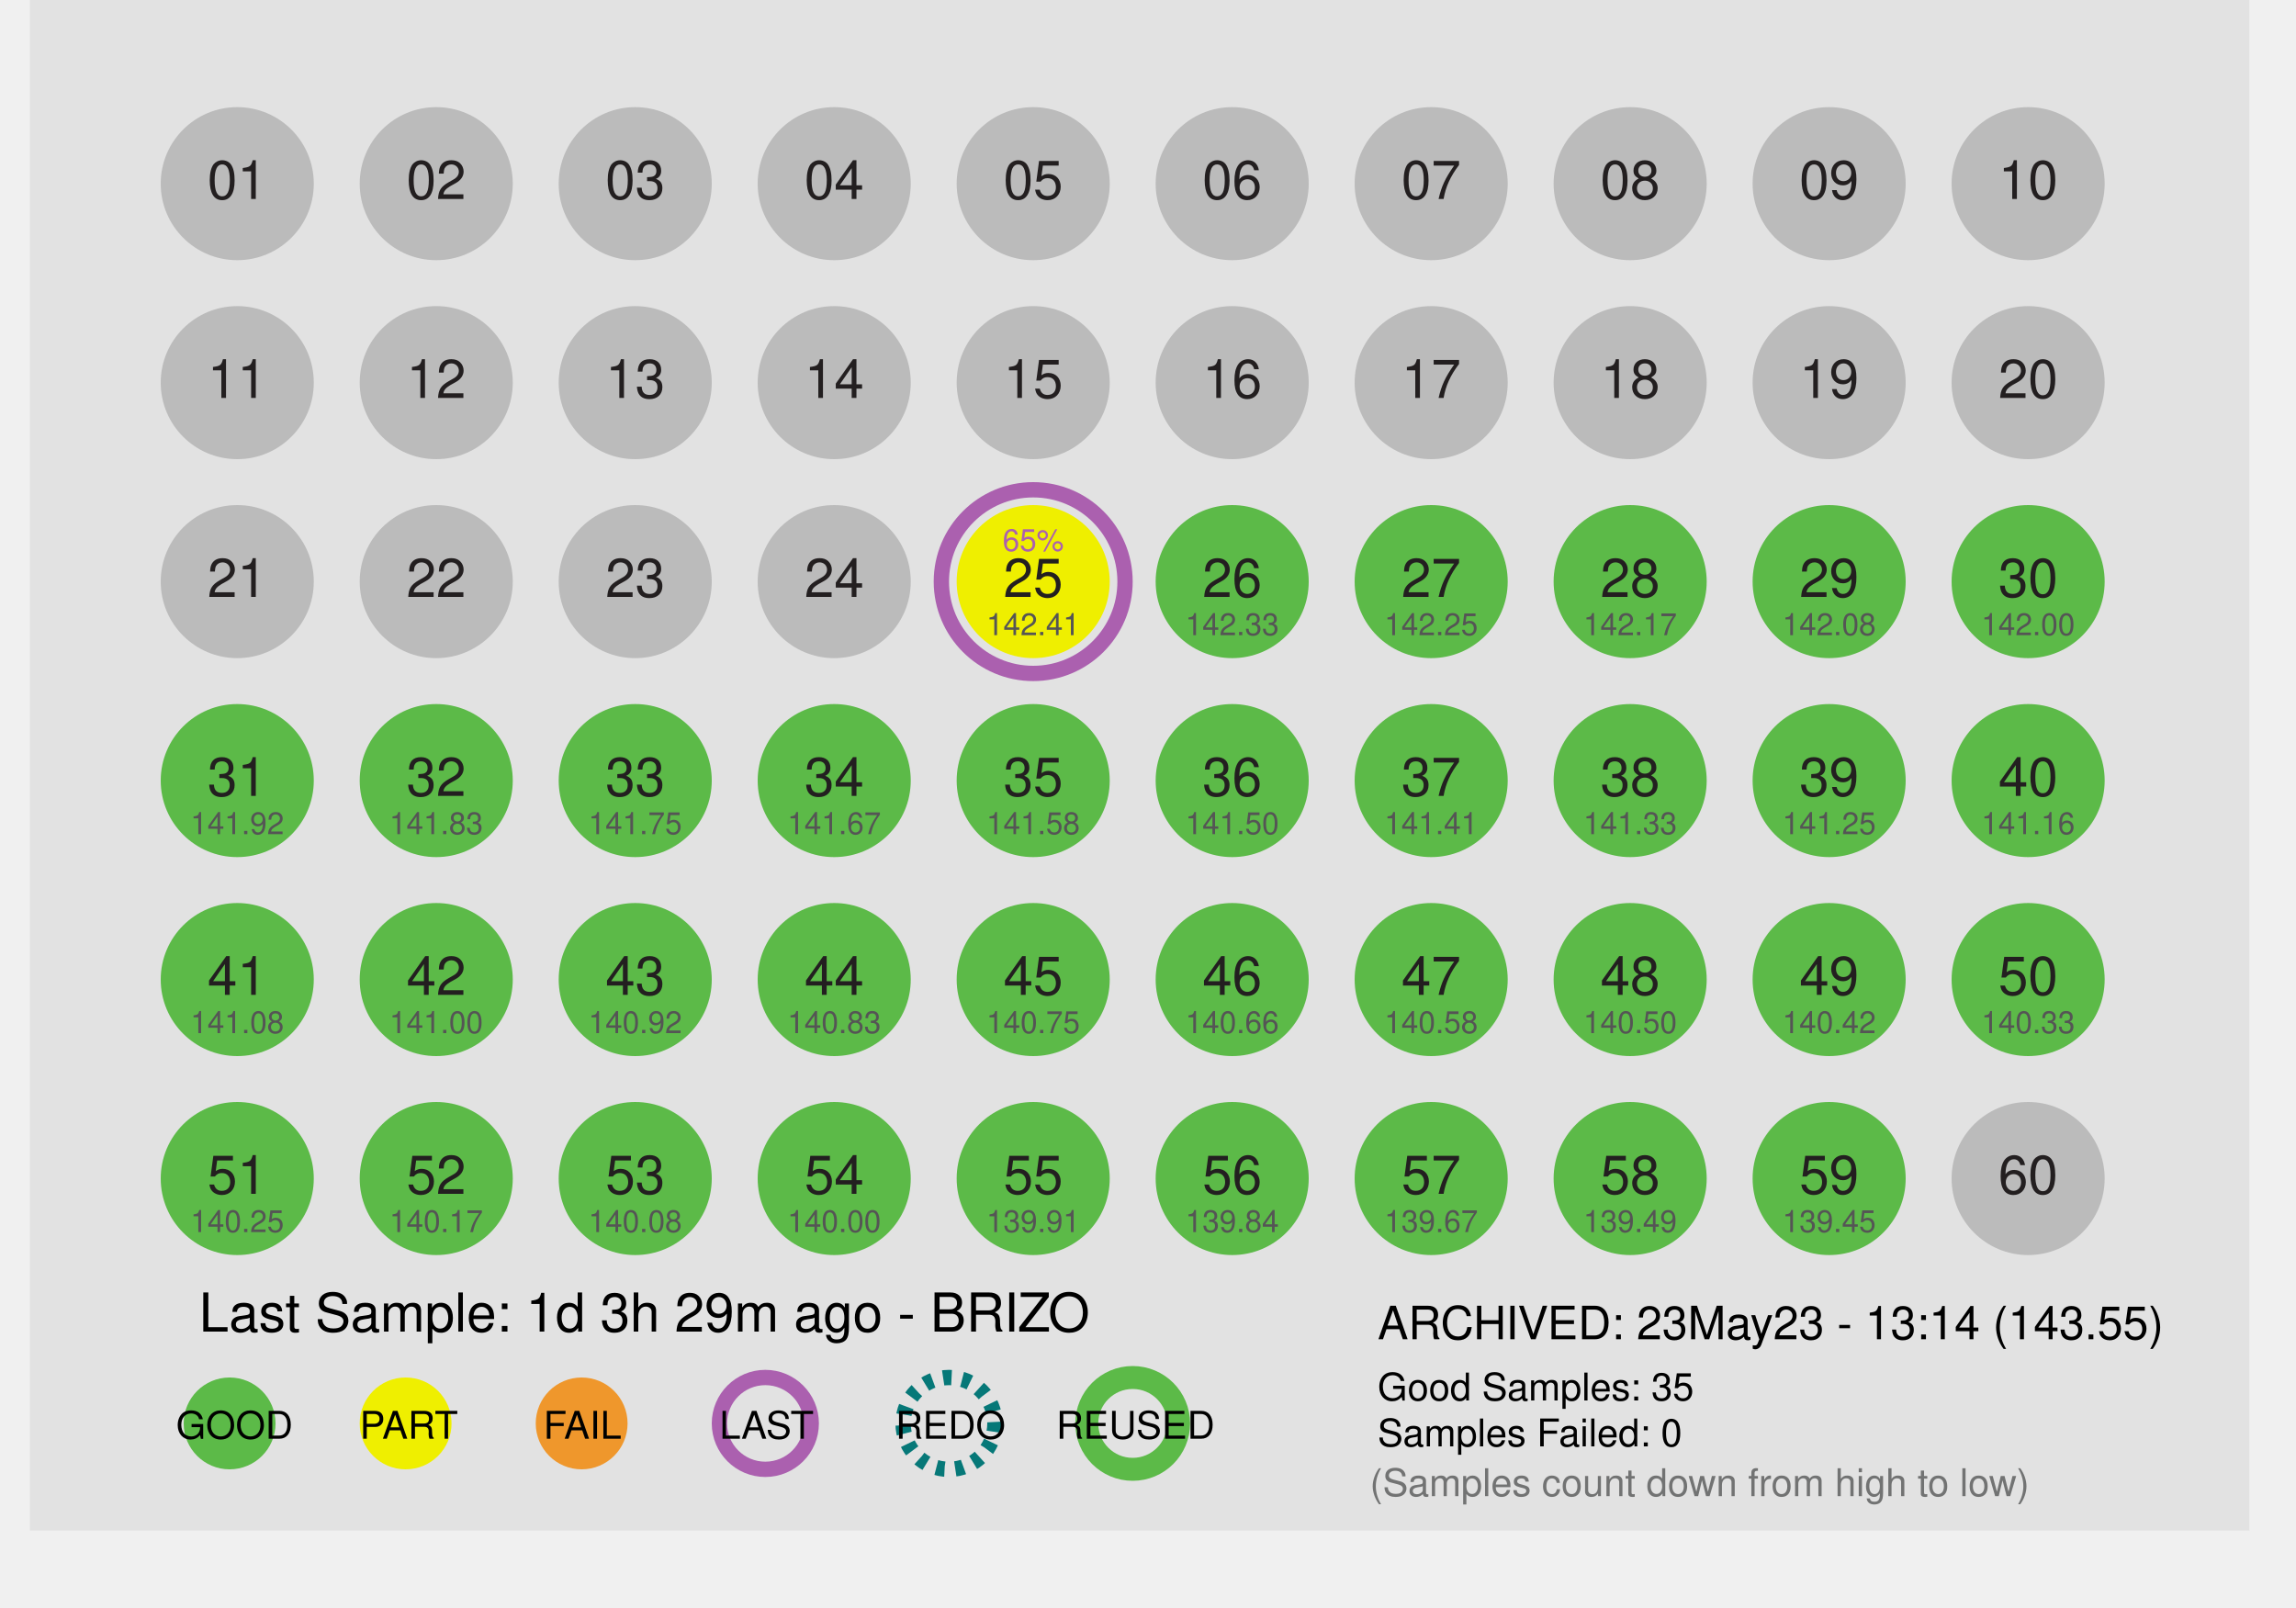
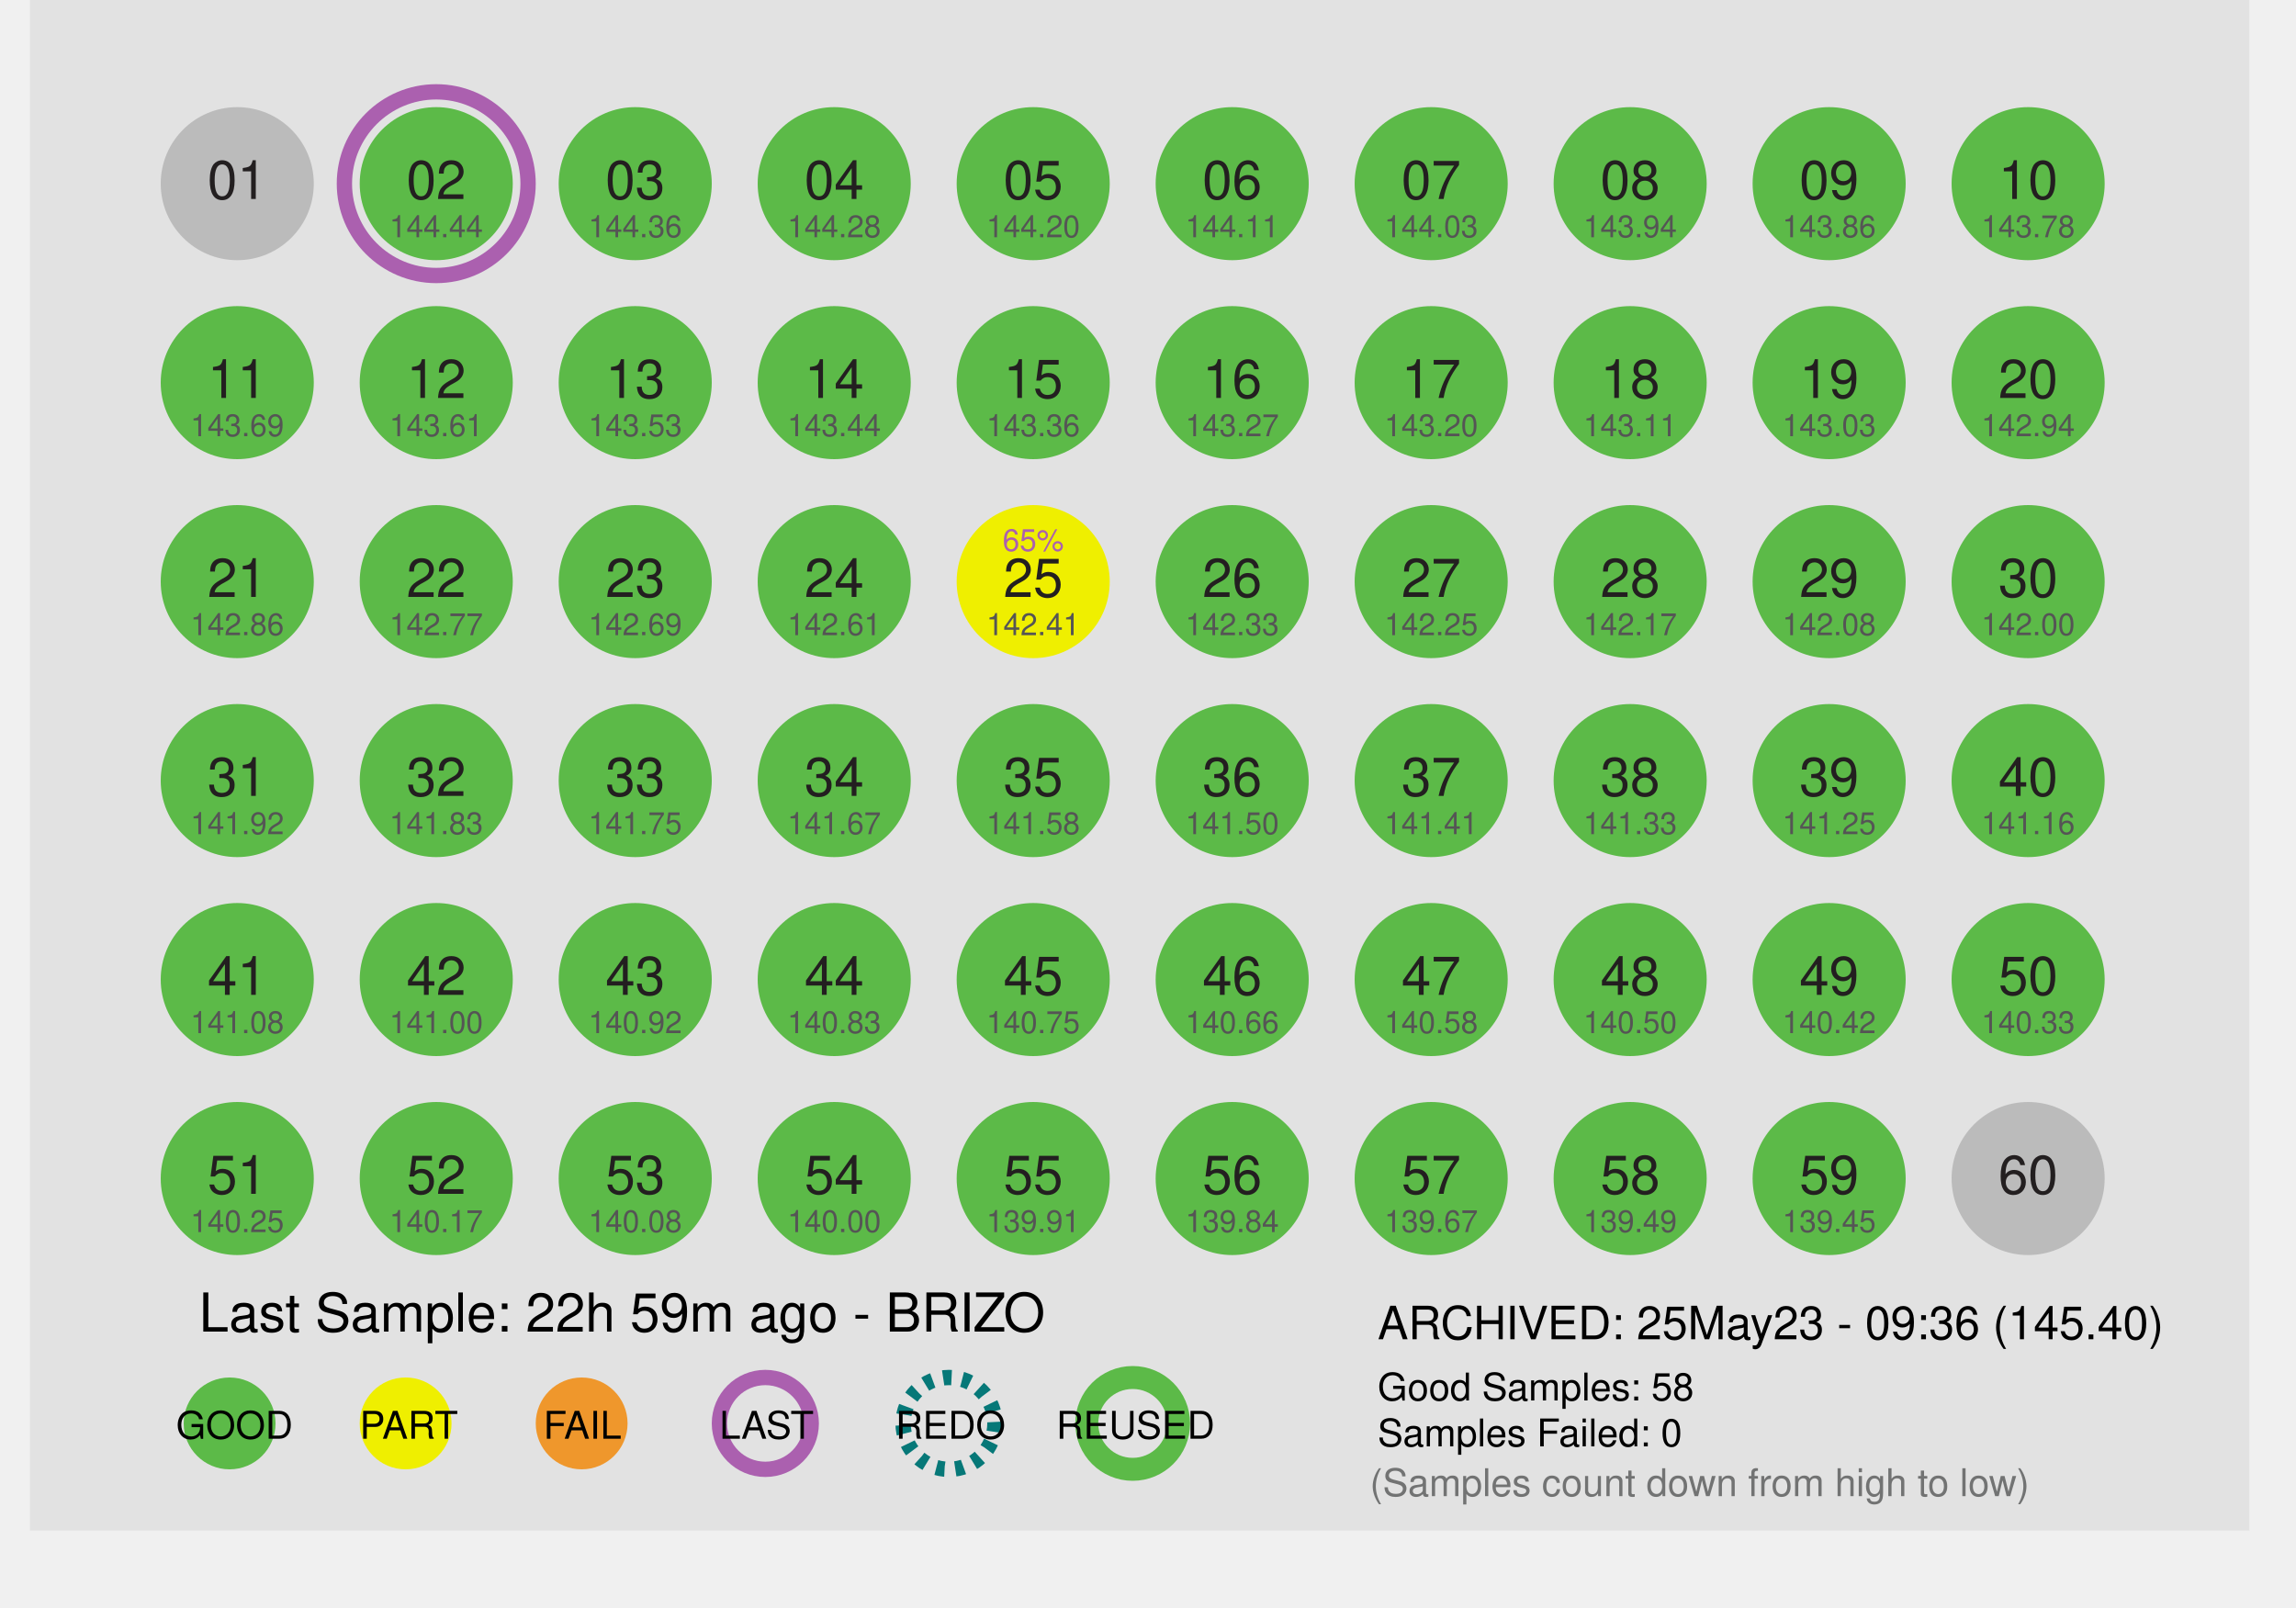
<svg xmlns="http://www.w3.org/2000/svg" id="Layer_1" data-name="Layer 1" x="0px" y="0px" viewBox="0 0 300 210" xml:space="preserve">
  <defs>
    <style>
 .st1 { fill: #dcddde; }
 .st2, .st3 { fill: #fff; }
 .st2 { stroke: #9b509f; }
 .st10, .st2, .st3 { stroke-miterlimit: 10; }
 .st10, .st2 { stroke-width: 2px; }
 .st3 { stroke: #231f20; }
 .st4 { fill: #ef972c; }
 .st5 { fill: #727373; }
 .st6 { fill: #5cba48; }
 .st7, .st8, .st9 { font-size: 7px; }
 .st7, .st8 { fill: #231f20; }
 .te5, .st7, .st9 { font-family: Helvetica; }
 .st8 { font-family: Helvetica-Bold, Helvetica; font-weight: 700; }
 .st9 { fill: #919396; }
 .st10 { fill: none; stroke: #fff; }

 .fill_gray { fill: #bbbbbb; }
 .fill_white { fill: #fff; }
 .stroke_purple { stroke: #ab60af; fill:none; stroke-width: 2px; }
 .stroke_black  { stroke: #000; fill:none; stroke-width: 2px; }
 .stroke_blue  { stroke: #067878; fill:none; stroke-width: 2px; stroke-dasharray:1.1 1.4;}
 .stroke_green  { stroke: #5cba48; fill:none; stroke-width: 3px;}
 .stroke_dash  { stroke-dasharray:1.1 1.4;}
 .stroke_2px { stroke-width: 2px; }
 .stroke_white { fill: none; stroke: #fff; }
 .stroke_none {stroke: none; fill:none};
 .stroke_darkGray { stroke: #231f20; fill: none; stroke-width: 2px;}
 .fill_orange { fill: #ef972c; }
 .fill_yellow { fill: #efef00; }
 .fill_lightgray { fill: #e2e2e2; }
 .thick_orange     { stroke-width:4px; fill:none; stroke: #ef972c; }
 .thick_yellow     { stroke-width:4px; fill:none; stroke: #f7ca0b; }
 .thick_gray       { stroke-width:4px; fill:none; stroke: #bbbbbb; }
 .thick_green      { stroke-width:4px; fill:none; stroke: #5cba48; }
 .fill_green { fill: #5cba48; }
 .font_size4 { font-size: 4px; }
 .font_size5 { font-size: 5px; }
 .font_size6 { font-size: 6px; }
 .font_size7 { font-size: 7px; }
 .font_size9 { font-size: 9px; }
 .fill_red {fill: #e24466; }
 .fill_purple {fill:#ab60af;}
 .fill_darkgray { fill: #555555; }
 .font_helv { font-family: Helvetica; }
 .font_helvBold { font-family: Helvetica-Bold, Helvetica; font-weight: 700; }
 .fill_lightergray { fill: #919396; }
    </style>
  </defs>
  <rect class="fill_lightgray" x="3.91" width="290" height="200" />
  <circle desc="c_big_01" class="stroke_none" cx="31" cy="24" r="12" />
-   <circle desc="c_big_02" class="stroke_none" cx="57" cy="24" r="12" />
+   <circle desc="c_big_02" class="stroke_purple" cx="57" cy="24" r="12" />
  <circle desc="c_big_03" class="stroke_none" cx="83" cy="24" r="12" />
  <circle desc="c_big_04" class="stroke_none" cx="109" cy="24" r="12" />
  <circle desc="c_big_05" class="stroke_none" cx="135" cy="24" r="12" />
  <circle desc="c_big_06" class="stroke_none" cx="161" cy="24" r="12" />
  <circle desc="c_big_07" class="stroke_none" cx="187" cy="24" r="12" />
  <circle desc="c_big_08" class="stroke_none" cx="213" cy="24" r="12" />
  <circle desc="c_big_09" class="stroke_none" cx="239" cy="24" r="12" />
  <circle desc="c_big_10" class="stroke_none" cx="265" cy="24" r="12" />
  <circle desc="c_big_11" class="stroke_none" cx="31" cy="50" r="12" />
  <circle desc="c_big_12" class="stroke_none" cx="57" cy="50" r="12" />
  <circle desc="c_big_13" class="stroke_none" cx="83" cy="50" r="12" />
  <circle desc="c_big_14" class="stroke_none" cx="109" cy="50" r="12" />
  <circle desc="c_big_15" class="stroke_none" cx="135" cy="50" r="12" />
  <circle desc="c_big_16" class="stroke_none" cx="161" cy="50" r="12" />
  <circle desc="c_big_17" class="stroke_none" cx="187" cy="50" r="12" />
  <circle desc="c_big_18" class="stroke_none" cx="213" cy="50" r="12" />
  <circle desc="c_big_19" class="stroke_none" cx="239" cy="50" r="12" />
  <circle desc="c_big_20" class="stroke_none" cx="265" cy="50" r="12" />
  <circle desc="c_big_21" class="stroke_none" cx="31" cy="76" r="12" />
  <circle desc="c_big_22" class="stroke_none" cx="57" cy="76" r="12" />
  <circle desc="c_big_23" class="stroke_none" cx="83" cy="76" r="12" />
  <circle desc="c_big_24" class="stroke_none" cx="109" cy="76" r="12" />
-   <circle desc="c_big_25" class="stroke_purple" cx="135" cy="76" r="12" />
+   <circle desc="c_big_25" class="stroke_none" cx="135" cy="76" r="12" />
  <circle desc="c_big_26" class="stroke_none" cx="161" cy="76" r="12" />
  <circle desc="c_big_27" class="stroke_none" cx="187" cy="76" r="12" />
  <circle desc="c_big_28" class="stroke_none" cx="213" cy="76" r="12" />
  <circle desc="c_big_29" class="stroke_none" cx="239" cy="76" r="12" />
  <circle desc="c_big_30" class="stroke_none" cx="265" cy="76" r="12" />
  <circle desc="c_big_31" class="stroke_none" cx="31" cy="102" r="12" />
  <circle desc="c_big_32" class="stroke_none" cx="57" cy="102" r="12" />
  <circle desc="c_big_33" class="stroke_none" cx="83" cy="102" r="12" />
  <circle desc="c_big_34" class="stroke_none" cx="109" cy="102" r="12" />
  <circle desc="c_big_35" class="stroke_none" cx="135" cy="102" r="12" />
  <circle desc="c_big_36" class="stroke_none" cx="161" cy="102" r="12" />
  <circle desc="c_big_37" class="stroke_none" cx="187" cy="102" r="12" />
  <circle desc="c_big_38" class="stroke_none" cx="213" cy="102" r="12" />
  <circle desc="c_big_39" class="stroke_none" cx="239" cy="102" r="12" />
  <circle desc="c_big_40" class="stroke_none" cx="265" cy="102" r="12" />
  <circle desc="c_big_41" class="stroke_none" cx="31" cy="128" r="12" />
  <circle desc="c_big_42" class="stroke_none" cx="57" cy="128" r="12" />
  <circle desc="c_big_43" class="stroke_none" cx="83" cy="128" r="12" />
  <circle desc="c_big_44" class="stroke_none" cx="109" cy="128" r="12" />
  <circle desc="c_big_45" class="stroke_none" cx="135" cy="128" r="12" />
  <circle desc="c_big_46" class="stroke_none" cx="161" cy="128" r="12" />
  <circle desc="c_big_47" class="stroke_none" cx="187" cy="128" r="12" />
  <circle desc="c_big_48" class="stroke_none" cx="213" cy="128" r="12" />
  <circle desc="c_big_49" class="stroke_none" cx="239" cy="128" r="12" />
  <circle desc="c_big_50" class="stroke_none" cx="265" cy="128" r="12" />
  <circle desc="c_big_51" class="stroke_none" cx="31" cy="154" r="12" />
  <circle desc="c_big_52" class="stroke_none" cx="57" cy="154" r="12" />
  <circle desc="c_big_53" class="stroke_none" cx="83" cy="154" r="12" />
  <circle desc="c_big_54" class="stroke_none" cx="109" cy="154" r="12" />
  <circle desc="c_big_55" class="stroke_none" cx="135" cy="154" r="12" />
  <circle desc="c_big_56" class="stroke_none" cx="161" cy="154" r="12" />
  <circle desc="c_big_57" class="stroke_none" cx="187" cy="154" r="12" />
  <circle desc="c_big_58" class="stroke_none" cx="213" cy="154" r="12" />
  <circle desc="c_big_59" class="stroke_none" cx="239" cy="154" r="12" />
  <circle desc="c_big_60" class="stroke_none" cx="265" cy="154" r="12" />
  <circle desc="c_small_01" class="fill_gray" cx="31" cy="24" r="10" />
-   <circle desc="c_small_02" class="fill_gray" cx="57" cy="24" r="10" />
-   <circle desc="c_small_03" class="fill_gray" cx="83" cy="24" r="10" />
-   <circle desc="c_small_04" class="fill_gray" cx="109" cy="24" r="10" />
-   <circle desc="c_small_05" class="fill_gray" cx="135" cy="24" r="10" />
-   <circle desc="c_small_06" class="fill_gray" cx="161" cy="24" r="10" />
-   <circle desc="c_small_07" class="fill_gray" cx="187" cy="24" r="10" />
-   <circle desc="c_small_08" class="fill_gray" cx="213" cy="24" r="10" />
-   <circle desc="c_small_09" class="fill_gray" cx="239" cy="24" r="10" />
-   <circle desc="c_small_10" class="fill_gray" cx="265" cy="24" r="10" />
-   <circle desc="c_small_11" class="fill_gray" cx="31" cy="50" r="10" />
-   <circle desc="c_small_12" class="fill_gray" cx="57" cy="50" r="10" />
-   <circle desc="c_small_13" class="fill_gray" cx="83" cy="50" r="10" />
-   <circle desc="c_small_14" class="fill_gray" cx="109" cy="50" r="10" />
-   <circle desc="c_small_15" class="fill_gray" cx="135" cy="50" r="10" />
-   <circle desc="c_small_16" class="fill_gray" cx="161" cy="50" r="10" />
-   <circle desc="c_small_17" class="fill_gray" cx="187" cy="50" r="10" />
-   <circle desc="c_small_18" class="fill_gray" cx="213" cy="50" r="10" />
-   <circle desc="c_small_19" class="fill_gray" cx="239" cy="50" r="10" />
-   <circle desc="c_small_20" class="fill_gray" cx="265" cy="50" r="10" />
-   <circle desc="c_small_21" class="fill_gray" cx="31" cy="76" r="10" />
-   <circle desc="c_small_22" class="fill_gray" cx="57" cy="76" r="10" />
-   <circle desc="c_small_23" class="fill_gray" cx="83" cy="76" r="10" />
-   <circle desc="c_small_24" class="fill_gray" cx="109" cy="76" r="10" />
+   <circle desc="c_small_02" class="fill_green" cx="57" cy="24" r="10" />
+   <circle desc="c_small_03" class="fill_green" cx="83" cy="24" r="10" />
+   <circle desc="c_small_04" class="fill_green" cx="109" cy="24" r="10" />
+   <circle desc="c_small_05" class="fill_green" cx="135" cy="24" r="10" />
+   <circle desc="c_small_06" class="fill_green" cx="161" cy="24" r="10" />
+   <circle desc="c_small_07" class="fill_green" cx="187" cy="24" r="10" />
+   <circle desc="c_small_08" class="fill_green" cx="213" cy="24" r="10" />
+   <circle desc="c_small_09" class="fill_green" cx="239" cy="24" r="10" />
+   <circle desc="c_small_10" class="fill_green" cx="265" cy="24" r="10" />
+   <circle desc="c_small_11" class="fill_green" cx="31" cy="50" r="10" />
+   <circle desc="c_small_12" class="fill_green" cx="57" cy="50" r="10" />
+   <circle desc="c_small_13" class="fill_green" cx="83" cy="50" r="10" />
+   <circle desc="c_small_14" class="fill_green" cx="109" cy="50" r="10" />
+   <circle desc="c_small_15" class="fill_green" cx="135" cy="50" r="10" />
+   <circle desc="c_small_16" class="fill_green" cx="161" cy="50" r="10" />
+   <circle desc="c_small_17" class="fill_green" cx="187" cy="50" r="10" />
+   <circle desc="c_small_18" class="fill_green" cx="213" cy="50" r="10" />
+   <circle desc="c_small_19" class="fill_green" cx="239" cy="50" r="10" />
+   <circle desc="c_small_20" class="fill_green" cx="265" cy="50" r="10" />
+   <circle desc="c_small_21" class="fill_green" cx="31" cy="76" r="10" />
+   <circle desc="c_small_22" class="fill_green" cx="57" cy="76" r="10" />
+   <circle desc="c_small_23" class="fill_green" cx="83" cy="76" r="10" />
+   <circle desc="c_small_24" class="fill_green" cx="109" cy="76" r="10" />
  <circle desc="c_small_25" class="fill_yellow" cx="135" cy="76" r="10" />
  <circle desc="c_small_26" class="fill_green" cx="161" cy="76" r="10" />
  <circle desc="c_small_27" class="fill_green" cx="187" cy="76" r="10" />
  <circle desc="c_small_28" class="fill_green" cx="213" cy="76" r="10" />
  <circle desc="c_small_29" class="fill_green" cx="239" cy="76" r="10" />
  <circle desc="c_small_30" class="fill_green" cx="265" cy="76" r="10" />
  <circle desc="c_small_31" class="fill_green" cx="31" cy="102" r="10" />
  <circle desc="c_small_32" class="fill_green" cx="57" cy="102" r="10" />
  <circle desc="c_small_33" class="fill_green" cx="83" cy="102" r="10" />
  <circle desc="c_small_34" class="fill_green" cx="109" cy="102" r="10" />
  <circle desc="c_small_35" class="fill_green" cx="135" cy="102" r="10" />
  <circle desc="c_small_36" class="fill_green" cx="161" cy="102" r="10" />
  <circle desc="c_small_37" class="fill_green" cx="187" cy="102" r="10" />
  <circle desc="c_small_38" class="fill_green" cx="213" cy="102" r="10" />
  <circle desc="c_small_39" class="fill_green" cx="239" cy="102" r="10" />
  <circle desc="c_small_40" class="fill_green" cx="265" cy="102" r="10" />
  <circle desc="c_small_41" class="fill_green" cx="31" cy="128" r="10" />
  <circle desc="c_small_42" class="fill_green" cx="57" cy="128" r="10" />
  <circle desc="c_small_43" class="fill_green" cx="83" cy="128" r="10" />
  <circle desc="c_small_44" class="fill_green" cx="109" cy="128" r="10" />
  <circle desc="c_small_45" class="fill_green" cx="135" cy="128" r="10" />
  <circle desc="c_small_46" class="fill_green" cx="161" cy="128" r="10" />
  <circle desc="c_small_47" class="fill_green" cx="187" cy="128" r="10" />
  <circle desc="c_small_48" class="fill_green" cx="213" cy="128" r="10" />
  <circle desc="c_small_49" class="fill_green" cx="239" cy="128" r="10" />
  <circle desc="c_small_50" class="fill_green" cx="265" cy="128" r="10" />
  <circle desc="c_small_51" class="fill_green" cx="31" cy="154" r="10" />
  <circle desc="c_small_52" class="fill_green" cx="57" cy="154" r="10" />
  <circle desc="c_small_53" class="fill_green" cx="83" cy="154" r="10" />
  <circle desc="c_small_54" class="fill_green" cx="109" cy="154" r="10" />
  <circle desc="c_small_55" class="fill_green" cx="135" cy="154" r="10" />
  <circle desc="c_small_56" class="fill_green" cx="161" cy="154" r="10" />
  <circle desc="c_small_57" class="fill_green" cx="187" cy="154" r="10" />
  <circle desc="c_small_58" class="fill_green" cx="213" cy="154" r="10" />
  <circle desc="c_small_59" class="fill_green" cx="239" cy="154" r="10" />
  <circle desc="c_small_60" class="fill_gray" cx="265" cy="154" r="10" />
  <text desc="t_label_01" class="st7" text-anchor="middle" transform="translate(31 26)">01</text>
  <text desc="t_label_02" class="st7" text-anchor="middle" transform="translate(57 26)">02</text>
  <text desc="t_label_03" class="st7" text-anchor="middle" transform="translate(83 26)">03</text>
  <text desc="t_label_04" class="st7" text-anchor="middle" transform="translate(109 26)">04</text>
  <text desc="t_label_05" class="st7" text-anchor="middle" transform="translate(135 26)">05</text>
  <text desc="t_label_06" class="st7" text-anchor="middle" transform="translate(161 26)">06</text>
  <text desc="t_label_07" class="st7" text-anchor="middle" transform="translate(187 26)">07</text>
  <text desc="t_label_08" class="st7" text-anchor="middle" transform="translate(213 26)">08</text>
  <text desc="t_label_09" class="st7" text-anchor="middle" transform="translate(239 26)">09</text>
  <text desc="t_label_10" class="st7" text-anchor="middle" transform="translate(265 26)">10</text>
  <text desc="t_label_11" class="st7" text-anchor="middle" transform="translate(31 52)">11</text>
  <text desc="t_label_12" class="st7" text-anchor="middle" transform="translate(57 52)">12</text>
  <text desc="t_label_13" class="st7" text-anchor="middle" transform="translate(83 52)">13</text>
  <text desc="t_label_14" class="st7" text-anchor="middle" transform="translate(109 52)">14</text>
  <text desc="t_label_15" class="st7" text-anchor="middle" transform="translate(135 52)">15</text>
  <text desc="t_label_16" class="st7" text-anchor="middle" transform="translate(161 52)">16</text>
  <text desc="t_label_17" class="st7" text-anchor="middle" transform="translate(187 52)">17</text>
  <text desc="t_label_18" class="st7" text-anchor="middle" transform="translate(213 52)">18</text>
  <text desc="t_label_19" class="st7" text-anchor="middle" transform="translate(239 52)">19</text>
  <text desc="t_label_20" class="st7" text-anchor="middle" transform="translate(265 52)">20</text>
  <text desc="t_label_21" class="st7" text-anchor="middle" transform="translate(31 78)">21</text>
  <text desc="t_label_22" class="st7" text-anchor="middle" transform="translate(57 78)">22</text>
  <text desc="t_label_23" class="st7" text-anchor="middle" transform="translate(83 78)">23</text>
  <text desc="t_label_24" class="st7" text-anchor="middle" transform="translate(109 78)">24</text>
  <text desc="t_label_25" class="st7" text-anchor="middle" transform="translate(135 78)">25</text>
  <text desc="t_label_26" class="st7" text-anchor="middle" transform="translate(161 78)">26</text>
  <text desc="t_label_27" class="st7" text-anchor="middle" transform="translate(187 78)">27</text>
  <text desc="t_label_28" class="st7" text-anchor="middle" transform="translate(213 78)">28</text>
  <text desc="t_label_29" class="st7" text-anchor="middle" transform="translate(239 78)">29</text>
  <text desc="t_label_30" class="st7" text-anchor="middle" transform="translate(265 78)">30</text>
  <text desc="t_label_31" class="st7" text-anchor="middle" transform="translate(31 104)">31</text>
  <text desc="t_label_32" class="st7" text-anchor="middle" transform="translate(57 104)">32</text>
  <text desc="t_label_33" class="st7" text-anchor="middle" transform="translate(83 104)">33</text>
  <text desc="t_label_34" class="st7" text-anchor="middle" transform="translate(109 104)">34</text>
  <text desc="t_label_35" class="st7" text-anchor="middle" transform="translate(135 104)">35</text>
  <text desc="t_label_36" class="st7" text-anchor="middle" transform="translate(161 104)">36</text>
  <text desc="t_label_37" class="st7" text-anchor="middle" transform="translate(187 104)">37</text>
  <text desc="t_label_38" class="st7" text-anchor="middle" transform="translate(213 104)">38</text>
  <text desc="t_label_39" class="st7" text-anchor="middle" transform="translate(239 104)">39</text>
  <text desc="t_label_40" class="st7" text-anchor="middle" transform="translate(265 104)">40</text>
  <text desc="t_label_41" class="st7" text-anchor="middle" transform="translate(31 130)">41</text>
  <text desc="t_label_42" class="st7" text-anchor="middle" transform="translate(57 130)">42</text>
  <text desc="t_label_43" class="st7" text-anchor="middle" transform="translate(83 130)">43</text>
  <text desc="t_label_44" class="st7" text-anchor="middle" transform="translate(109 130)">44</text>
  <text desc="t_label_45" class="st7" text-anchor="middle" transform="translate(135 130)">45</text>
  <text desc="t_label_46" class="st7" text-anchor="middle" transform="translate(161 130)">46</text>
  <text desc="t_label_47" class="st7" text-anchor="middle" transform="translate(187 130)">47</text>
  <text desc="t_label_48" class="st7" text-anchor="middle" transform="translate(213 130)">48</text>
  <text desc="t_label_49" class="st7" text-anchor="middle" transform="translate(239 130)">49</text>
  <text desc="t_label_50" class="st7" text-anchor="middle" transform="translate(265 130)">50</text>
  <text desc="t_label_51" class="st7" text-anchor="middle" transform="translate(31 156)">51</text>
  <text desc="t_label_52" class="st7" text-anchor="middle" transform="translate(57 156)">52</text>
  <text desc="t_label_53" class="st7" text-anchor="middle" transform="translate(83 156)">53</text>
  <text desc="t_label_54" class="st7" text-anchor="middle" transform="translate(109 156)">54</text>
  <text desc="t_label_55" class="st7" text-anchor="middle" transform="translate(135 156)">55</text>
  <text desc="t_label_56" class="st7" text-anchor="middle" transform="translate(161 156)">56</text>
  <text desc="t_label_57" class="st7" text-anchor="middle" transform="translate(187 156)">57</text>
  <text desc="t_label_58" class="st7" text-anchor="middle" transform="translate(213 156)">58</text>
  <text desc="t_label_59" class="st7" text-anchor="middle" transform="translate(239 156)">59</text>
  <text desc="t_label_60" class="st7" text-anchor="middle" transform="translate(265 156)">60</text>
  <text desc="pct_label_01" text-anchor="middle" class="te5 font_size4 fill_purple" transform="translate(31 20)" />
  <text desc="pct_label_02" text-anchor="middle" class="te5 font_size4 fill_purple" transform="translate(57 20)" />
  <text desc="pct_label_03" text-anchor="middle" class="te5 font_size4 fill_purple" transform="translate(83 20)" />
  <text desc="pct_label_04" text-anchor="middle" class="te5 font_size4 fill_purple" transform="translate(109 20)" />
  <text desc="pct_label_05" text-anchor="middle" class="te5 font_size4 fill_purple" transform="translate(135 20)" />
  <text desc="pct_label_06" text-anchor="middle" class="te5 font_size4 fill_purple" transform="translate(161 20)" />
  <text desc="pct_label_07" text-anchor="middle" class="te5 font_size4 fill_purple" transform="translate(187 20)" />
  <text desc="pct_label_08" text-anchor="middle" class="te5 font_size4 fill_purple" transform="translate(213 20)" />
  <text desc="pct_label_09" text-anchor="middle" class="te5 font_size4 fill_purple" transform="translate(239 20)" />
  <text desc="pct_label_10" text-anchor="middle" class="te5 font_size4 fill_purple" transform="translate(265 20)" />
  <text desc="pct_label_11" text-anchor="middle" class="te5 font_size4 fill_purple" transform="translate(31 46)" />
  <text desc="pct_label_12" text-anchor="middle" class="te5 font_size4 fill_purple" transform="translate(57 46)" />
  <text desc="pct_label_13" text-anchor="middle" class="te5 font_size4 fill_purple" transform="translate(83 46)" />
  <text desc="pct_label_14" text-anchor="middle" class="te5 font_size4 fill_purple" transform="translate(109 46)" />
  <text desc="pct_label_15" text-anchor="middle" class="te5 font_size4 fill_purple" transform="translate(135 46)" />
  <text desc="pct_label_16" text-anchor="middle" class="te5 font_size4 fill_purple" transform="translate(161 46)" />
  <text desc="pct_label_17" text-anchor="middle" class="te5 font_size4 fill_purple" transform="translate(187 46)" />
  <text desc="pct_label_18" text-anchor="middle" class="te5 font_size4 fill_purple" transform="translate(213 46)" />
  <text desc="pct_label_19" text-anchor="middle" class="te5 font_size4 fill_purple" transform="translate(239 46)" />
  <text desc="pct_label_20" text-anchor="middle" class="te5 font_size4 fill_purple" transform="translate(265 46)" />
  <text desc="pct_label_21" text-anchor="middle" class="te5 font_size4 fill_purple" transform="translate(31 72)" />
  <text desc="pct_label_22" text-anchor="middle" class="te5 font_size4 fill_purple" transform="translate(57 72)" />
  <text desc="pct_label_23" text-anchor="middle" class="te5 font_size4 fill_purple" transform="translate(83 72)" />
  <text desc="pct_label_24" text-anchor="middle" class="te5 font_size4 fill_purple" transform="translate(109 72)" />
  <text desc="pct_label_25" text-anchor="middle" class="te5 font_size4 fill_purple" transform="translate(135 72)">65%</text>
  <text desc="pct_label_26" text-anchor="middle" class="te5 font_size4 fill_purple" transform="translate(161 72)" />
  <text desc="pct_label_27" text-anchor="middle" class="te5 font_size4 fill_purple" transform="translate(187 72)" />
  <text desc="pct_label_28" text-anchor="middle" class="te5 font_size4 fill_purple" transform="translate(213 72)" />
  <text desc="pct_label_29" text-anchor="middle" class="te5 font_size4 fill_purple" transform="translate(239 72)" />
  <text desc="pct_label_30" text-anchor="middle" class="te5 font_size4 fill_purple" transform="translate(265 72)" />
  <text desc="pct_label_31" text-anchor="middle" class="te5 font_size4 fill_purple" transform="translate(31 98)" />
  <text desc="pct_label_32" text-anchor="middle" class="te5 font_size4 fill_purple" transform="translate(57 98)" />
  <text desc="pct_label_33" text-anchor="middle" class="te5 font_size4 fill_purple" transform="translate(83 98)" />
  <text desc="pct_label_34" text-anchor="middle" class="te5 font_size4 fill_purple" transform="translate(109 98)" />
  <text desc="pct_label_35" text-anchor="middle" class="te5 font_size4 fill_purple" transform="translate(135 98)" />
  <text desc="pct_label_36" text-anchor="middle" class="te5 font_size4 fill_purple" transform="translate(161 98)" />
  <text desc="pct_label_37" text-anchor="middle" class="te5 font_size4 fill_purple" transform="translate(187 98)" />
  <text desc="pct_label_38" text-anchor="middle" class="te5 font_size4 fill_purple" transform="translate(213 98)" />
  <text desc="pct_label_39" text-anchor="middle" class="te5 font_size4 fill_purple" transform="translate(239 98)" />
  <text desc="pct_label_40" text-anchor="middle" class="te5 font_size4 fill_purple" transform="translate(265 98)" />
  <text desc="pct_label_41" text-anchor="middle" class="te5 font_size4 fill_purple" transform="translate(31 124)" />
  <text desc="pct_label_42" text-anchor="middle" class="te5 font_size4 fill_purple" transform="translate(57 124)" />
  <text desc="pct_label_43" text-anchor="middle" class="te5 font_size4 fill_purple" transform="translate(83 124)" />
  <text desc="pct_label_44" text-anchor="middle" class="te5 font_size4 fill_purple" transform="translate(109 124)" />
  <text desc="pct_label_45" text-anchor="middle" class="te5 font_size4 fill_purple" transform="translate(135 124)" />
  <text desc="pct_label_46" text-anchor="middle" class="te5 font_size4 fill_purple" transform="translate(161 124)" />
  <text desc="pct_label_47" text-anchor="middle" class="te5 font_size4 fill_purple" transform="translate(187 124)" />
  <text desc="pct_label_48" text-anchor="middle" class="te5 font_size4 fill_purple" transform="translate(213 124)" />
  <text desc="pct_label_49" text-anchor="middle" class="te5 font_size4 fill_purple" transform="translate(239 124)" />
  <text desc="pct_label_50" text-anchor="middle" class="te5 font_size4 fill_purple" transform="translate(265 124)" />
  <text desc="pct_label_51" text-anchor="middle" class="te5 font_size4 fill_purple" transform="translate(31 150)" />
  <text desc="pct_label_52" text-anchor="middle" class="te5 font_size4 fill_purple" transform="translate(57 150)" />
  <text desc="pct_label_53" text-anchor="middle" class="te5 font_size4 fill_purple" transform="translate(83 150)" />
  <text desc="pct_label_54" text-anchor="middle" class="te5 font_size4 fill_purple" transform="translate(109 150)" />
  <text desc="pct_label_55" text-anchor="middle" class="te5 font_size4 fill_purple" transform="translate(135 150)" />
  <text desc="pct_label_56" text-anchor="middle" class="te5 font_size4 fill_purple" transform="translate(161 150)" />
  <text desc="pct_label_57" text-anchor="middle" class="te5 font_size4 fill_purple" transform="translate(187 150)" />
  <text desc="pct_label_58" text-anchor="middle" class="te5 font_size4 fill_purple" transform="translate(213 150)" />
  <text desc="pct_label_59" text-anchor="middle" class="te5 font_size4 fill_purple" transform="translate(239 150)" />
  <text desc="pct_label_60" text-anchor="middle" class="te5 font_size4 fill_purple" transform="translate(265 150)" />
  <text desc="time_label_01" text-anchor="middle" class="te5 font_size4 fill_darkgray" transform="translate(31 31)" />
-   <text desc="time_label_02" text-anchor="middle" class="te5 font_size4 fill_darkgray" transform="translate(57 31)" />
-   <text desc="time_label_03" text-anchor="middle" class="te5 font_size4 fill_darkgray" transform="translate(83 31)" />
-   <text desc="time_label_04" text-anchor="middle" class="te5 font_size4 fill_darkgray" transform="translate(109 31)" />
-   <text desc="time_label_05" text-anchor="middle" class="te5 font_size4 fill_darkgray" transform="translate(135 31)" />
-   <text desc="time_label_06" text-anchor="middle" class="te5 font_size4 fill_darkgray" transform="translate(161 31)" />
-   <text desc="time_label_07" text-anchor="middle" class="te5 font_size4 fill_darkgray" transform="translate(187 31)" />
-   <text desc="time_label_08" text-anchor="middle" class="te5 font_size4 fill_darkgray" transform="translate(213 31)" />
-   <text desc="time_label_09" text-anchor="middle" class="te5 font_size4 fill_darkgray" transform="translate(239 31)" />
-   <text desc="time_label_10" text-anchor="middle" class="te5 font_size4 fill_darkgray" transform="translate(265 31)" />
-   <text desc="time_label_11" text-anchor="middle" class="te5 font_size4 fill_darkgray" transform="translate(31 57)" />
-   <text desc="time_label_12" text-anchor="middle" class="te5 font_size4 fill_darkgray" transform="translate(57 57)" />
-   <text desc="time_label_13" text-anchor="middle" class="te5 font_size4 fill_darkgray" transform="translate(83 57)" />
-   <text desc="time_label_14" text-anchor="middle" class="te5 font_size4 fill_darkgray" transform="translate(109 57)" />
-   <text desc="time_label_15" text-anchor="middle" class="te5 font_size4 fill_darkgray" transform="translate(135 57)" />
-   <text desc="time_label_16" text-anchor="middle" class="te5 font_size4 fill_darkgray" transform="translate(161 57)" />
-   <text desc="time_label_17" text-anchor="middle" class="te5 font_size4 fill_darkgray" transform="translate(187 57)" />
-   <text desc="time_label_18" text-anchor="middle" class="te5 font_size4 fill_darkgray" transform="translate(213 57)" />
-   <text desc="time_label_19" text-anchor="middle" class="te5 font_size4 fill_darkgray" transform="translate(239 57)" />
-   <text desc="time_label_20" text-anchor="middle" class="te5 font_size4 fill_darkgray" transform="translate(265 57)" />
-   <text desc="time_label_21" text-anchor="middle" class="te5 font_size4 fill_darkgray" transform="translate(31 83)" />
-   <text desc="time_label_22" text-anchor="middle" class="te5 font_size4 fill_darkgray" transform="translate(57 83)" />
-   <text desc="time_label_23" text-anchor="middle" class="te5 font_size4 fill_darkgray" transform="translate(83 83)" />
-   <text desc="time_label_24" text-anchor="middle" class="te5 font_size4 fill_darkgray" transform="translate(109 83)" />
+   <text desc="time_label_02" text-anchor="middle" class="te5 font_size4 fill_darkgray" transform="translate(57 31)">144.44</text>
+   <text desc="time_label_03" text-anchor="middle" class="te5 font_size4 fill_darkgray" transform="translate(83 31)">144.36</text>
+   <text desc="time_label_04" text-anchor="middle" class="te5 font_size4 fill_darkgray" transform="translate(109 31)">144.28</text>
+   <text desc="time_label_05" text-anchor="middle" class="te5 font_size4 fill_darkgray" transform="translate(135 31)">144.20</text>
+   <text desc="time_label_06" text-anchor="middle" class="te5 font_size4 fill_darkgray" transform="translate(161 31)">144.11</text>
+   <text desc="time_label_07" text-anchor="middle" class="te5 font_size4 fill_darkgray" transform="translate(187 31)">144.03</text>
+   <text desc="time_label_08" text-anchor="middle" class="te5 font_size4 fill_darkgray" transform="translate(213 31)">143.94</text>
+   <text desc="time_label_09" text-anchor="middle" class="te5 font_size4 fill_darkgray" transform="translate(239 31)">143.86</text>
+   <text desc="time_label_10" text-anchor="middle" class="te5 font_size4 fill_darkgray" transform="translate(265 31)">143.78</text>
+   <text desc="time_label_11" text-anchor="middle" class="te5 font_size4 fill_darkgray" transform="translate(31 57)">143.69</text>
+   <text desc="time_label_12" text-anchor="middle" class="te5 font_size4 fill_darkgray" transform="translate(57 57)">143.61</text>
+   <text desc="time_label_13" text-anchor="middle" class="te5 font_size4 fill_darkgray" transform="translate(83 57)">143.53</text>
+   <text desc="time_label_14" text-anchor="middle" class="te5 font_size4 fill_darkgray" transform="translate(109 57)">143.44</text>
+   <text desc="time_label_15" text-anchor="middle" class="te5 font_size4 fill_darkgray" transform="translate(135 57)">143.36</text>
+   <text desc="time_label_16" text-anchor="middle" class="te5 font_size4 fill_darkgray" transform="translate(161 57)">143.27</text>
+   <text desc="time_label_17" text-anchor="middle" class="te5 font_size4 fill_darkgray" transform="translate(187 57)">143.20</text>
+   <text desc="time_label_18" text-anchor="middle" class="te5 font_size4 fill_darkgray" transform="translate(213 57)">143.11</text>
+   <text desc="time_label_19" text-anchor="middle" class="te5 font_size4 fill_darkgray" transform="translate(239 57)">143.03</text>
+   <text desc="time_label_20" text-anchor="middle" class="te5 font_size4 fill_darkgray" transform="translate(265 57)">142.94</text>
+   <text desc="time_label_21" text-anchor="middle" class="te5 font_size4 fill_darkgray" transform="translate(31 83)">142.86</text>
+   <text desc="time_label_22" text-anchor="middle" class="te5 font_size4 fill_darkgray" transform="translate(57 83)">142.77</text>
+   <text desc="time_label_23" text-anchor="middle" class="te5 font_size4 fill_darkgray" transform="translate(83 83)">142.69</text>
+   <text desc="time_label_24" text-anchor="middle" class="te5 font_size4 fill_darkgray" transform="translate(109 83)">142.61</text>
  <text desc="time_label_25" text-anchor="middle" class="te5 font_size4 fill_darkgray" transform="translate(135 83)">142.41</text>
  <text desc="time_label_26" text-anchor="middle" class="te5 font_size4 fill_darkgray" transform="translate(161 83)">142.33</text>
  <text desc="time_label_27" text-anchor="middle" class="te5 font_size4 fill_darkgray" transform="translate(187 83)">142.25</text>
  <text desc="time_label_28" text-anchor="middle" class="te5 font_size4 fill_darkgray" transform="translate(213 83)">142.17</text>
  <text desc="time_label_29" text-anchor="middle" class="te5 font_size4 fill_darkgray" transform="translate(239 83)">142.08</text>
  <text desc="time_label_30" text-anchor="middle" class="te5 font_size4 fill_darkgray" transform="translate(265 83)">142.00</text>
  <text desc="time_label_31" text-anchor="middle" class="te5 font_size4 fill_darkgray" transform="translate(31 109)">141.92</text>
  <text desc="time_label_32" text-anchor="middle" class="te5 font_size4 fill_darkgray" transform="translate(57 109)">141.83</text>
  <text desc="time_label_33" text-anchor="middle" class="te5 font_size4 fill_darkgray" transform="translate(83 109)">141.75</text>
  <text desc="time_label_34" text-anchor="middle" class="te5 font_size4 fill_darkgray" transform="translate(109 109)">141.67</text>
  <text desc="time_label_35" text-anchor="middle" class="te5 font_size4 fill_darkgray" transform="translate(135 109)">141.58</text>
  <text desc="time_label_36" text-anchor="middle" class="te5 font_size4 fill_darkgray" transform="translate(161 109)">141.50</text>
  <text desc="time_label_37" text-anchor="middle" class="te5 font_size4 fill_darkgray" transform="translate(187 109)">141.41</text>
  <text desc="time_label_38" text-anchor="middle" class="te5 font_size4 fill_darkgray" transform="translate(213 109)">141.33</text>
  <text desc="time_label_39" text-anchor="middle" class="te5 font_size4 fill_darkgray" transform="translate(239 109)">141.25</text>
  <text desc="time_label_40" text-anchor="middle" class="te5 font_size4 fill_darkgray" transform="translate(265 109)">141.16</text>
  <text desc="time_label_41" text-anchor="middle" class="te5 font_size4 fill_darkgray" transform="translate(31 135)">141.08</text>
  <text desc="time_label_42" text-anchor="middle" class="te5 font_size4 fill_darkgray" transform="translate(57 135)">141.00</text>
  <text desc="time_label_43" text-anchor="middle" class="te5 font_size4 fill_darkgray" transform="translate(83 135)">140.92</text>
  <text desc="time_label_44" text-anchor="middle" class="te5 font_size4 fill_darkgray" transform="translate(109 135)">140.83</text>
  <text desc="time_label_45" text-anchor="middle" class="te5 font_size4 fill_darkgray" transform="translate(135 135)">140.75</text>
  <text desc="time_label_46" text-anchor="middle" class="te5 font_size4 fill_darkgray" transform="translate(161 135)">140.66</text>
  <text desc="time_label_47" text-anchor="middle" class="te5 font_size4 fill_darkgray" transform="translate(187 135)">140.58</text>
  <text desc="time_label_48" text-anchor="middle" class="te5 font_size4 fill_darkgray" transform="translate(213 135)">140.50</text>
  <text desc="time_label_49" text-anchor="middle" class="te5 font_size4 fill_darkgray" transform="translate(239 135)">140.42</text>
  <text desc="time_label_50" text-anchor="middle" class="te5 font_size4 fill_darkgray" transform="translate(265 135)">140.33</text>
  <text desc="time_label_51" text-anchor="middle" class="te5 font_size4 fill_darkgray" transform="translate(31 161)">140.25</text>
  <text desc="time_label_52" text-anchor="middle" class="te5 font_size4 fill_darkgray" transform="translate(57 161)">140.17</text>
  <text desc="time_label_53" text-anchor="middle" class="te5 font_size4 fill_darkgray" transform="translate(83 161)">140.08</text>
  <text desc="time_label_54" text-anchor="middle" class="te5 font_size4 fill_darkgray" transform="translate(109 161)">140.00</text>
  <text desc="time_label_55" text-anchor="middle" class="te5 font_size4 fill_darkgray" transform="translate(135 161)">139.91</text>
  <text desc="time_label_56" text-anchor="middle" class="te5 font_size4 fill_darkgray" transform="translate(161 161)">139.84</text>
  <text desc="time_label_57" text-anchor="middle" class="te5 font_size4 fill_darkgray" transform="translate(187 161)">139.67</text>
  <text desc="time_label_58" text-anchor="middle" class="te5 font_size4 fill_darkgray" transform="translate(213 161)">139.49</text>
  <text desc="time_label_59" text-anchor="middle" class="te5 font_size4 fill_darkgray" transform="translate(239 161)">139.45</text>
  <text desc="time_label_60" text-anchor="middle" class="te5 font_size4 fill_darkgray" transform="translate(265 161)" />
-   <text class="font_helv font_size7" transform="translate(26 174)">Last Sample: 1d 3h 29m ago - BRIZO</text>
-   <text class="font_helv font_size6" transform="translate(180 175)">ARCHIVED: 23May23 - 13:14 (143.55)</text>
-   <text class="te5 font_size5" transform="translate(180 183)">Good Samples: 35 </text>
+   <text class="font_helv font_size7" transform="translate(26 174)">Last Sample: 22h 59m ago - BRIZO</text>
+   <text class="font_helv font_size6" transform="translate(180 175)">ARCHIVED: 25May23 - 09:36 (145.40)</text>
+   <text class="te5 font_size5" transform="translate(180 183)">Good Samples: 58 </text>
  <text class="te5 font_size5" transform="translate(180 189)">Samples Failed: 0</text>
  <text class="te5 st5 font_size5" transform="translate(179 195.5)">(Samples count down from high to low)</text>
  <circle class="fill_green" cx="30" cy="186" r="6" />
  <text class="te5 font_size5" transform="translate(23.0 188)">GOOD</text>
  <circle class="fill_yellow" cx="53" cy="186" r="6" />
  <text class="te5 font_size5" transform="translate(47.0 188)">PART</text>
  <circle class="fill_orange" cx="76" cy="186" r="6" />
  <text class="te5 font_size5" transform="translate(71.0 188)">FAIL</text>
  <circle class="stroke_purple" cx="100" cy="186" r="6" />
  <text class="te5 font_size5" transform="translate(94.0 188)">LAST</text>
  <circle class="stroke_blue stroke_dash" cx="124" cy="186" r="6" />
  <text class="te5 font_size5" transform="translate(117.0 188)">REDO</text>
  <circle class="stroke_green" cx="148" cy="186" r="6" />
  <text class="te5 font_size5" transform="translate(138.0 188)">REUSED</text>
</svg>
